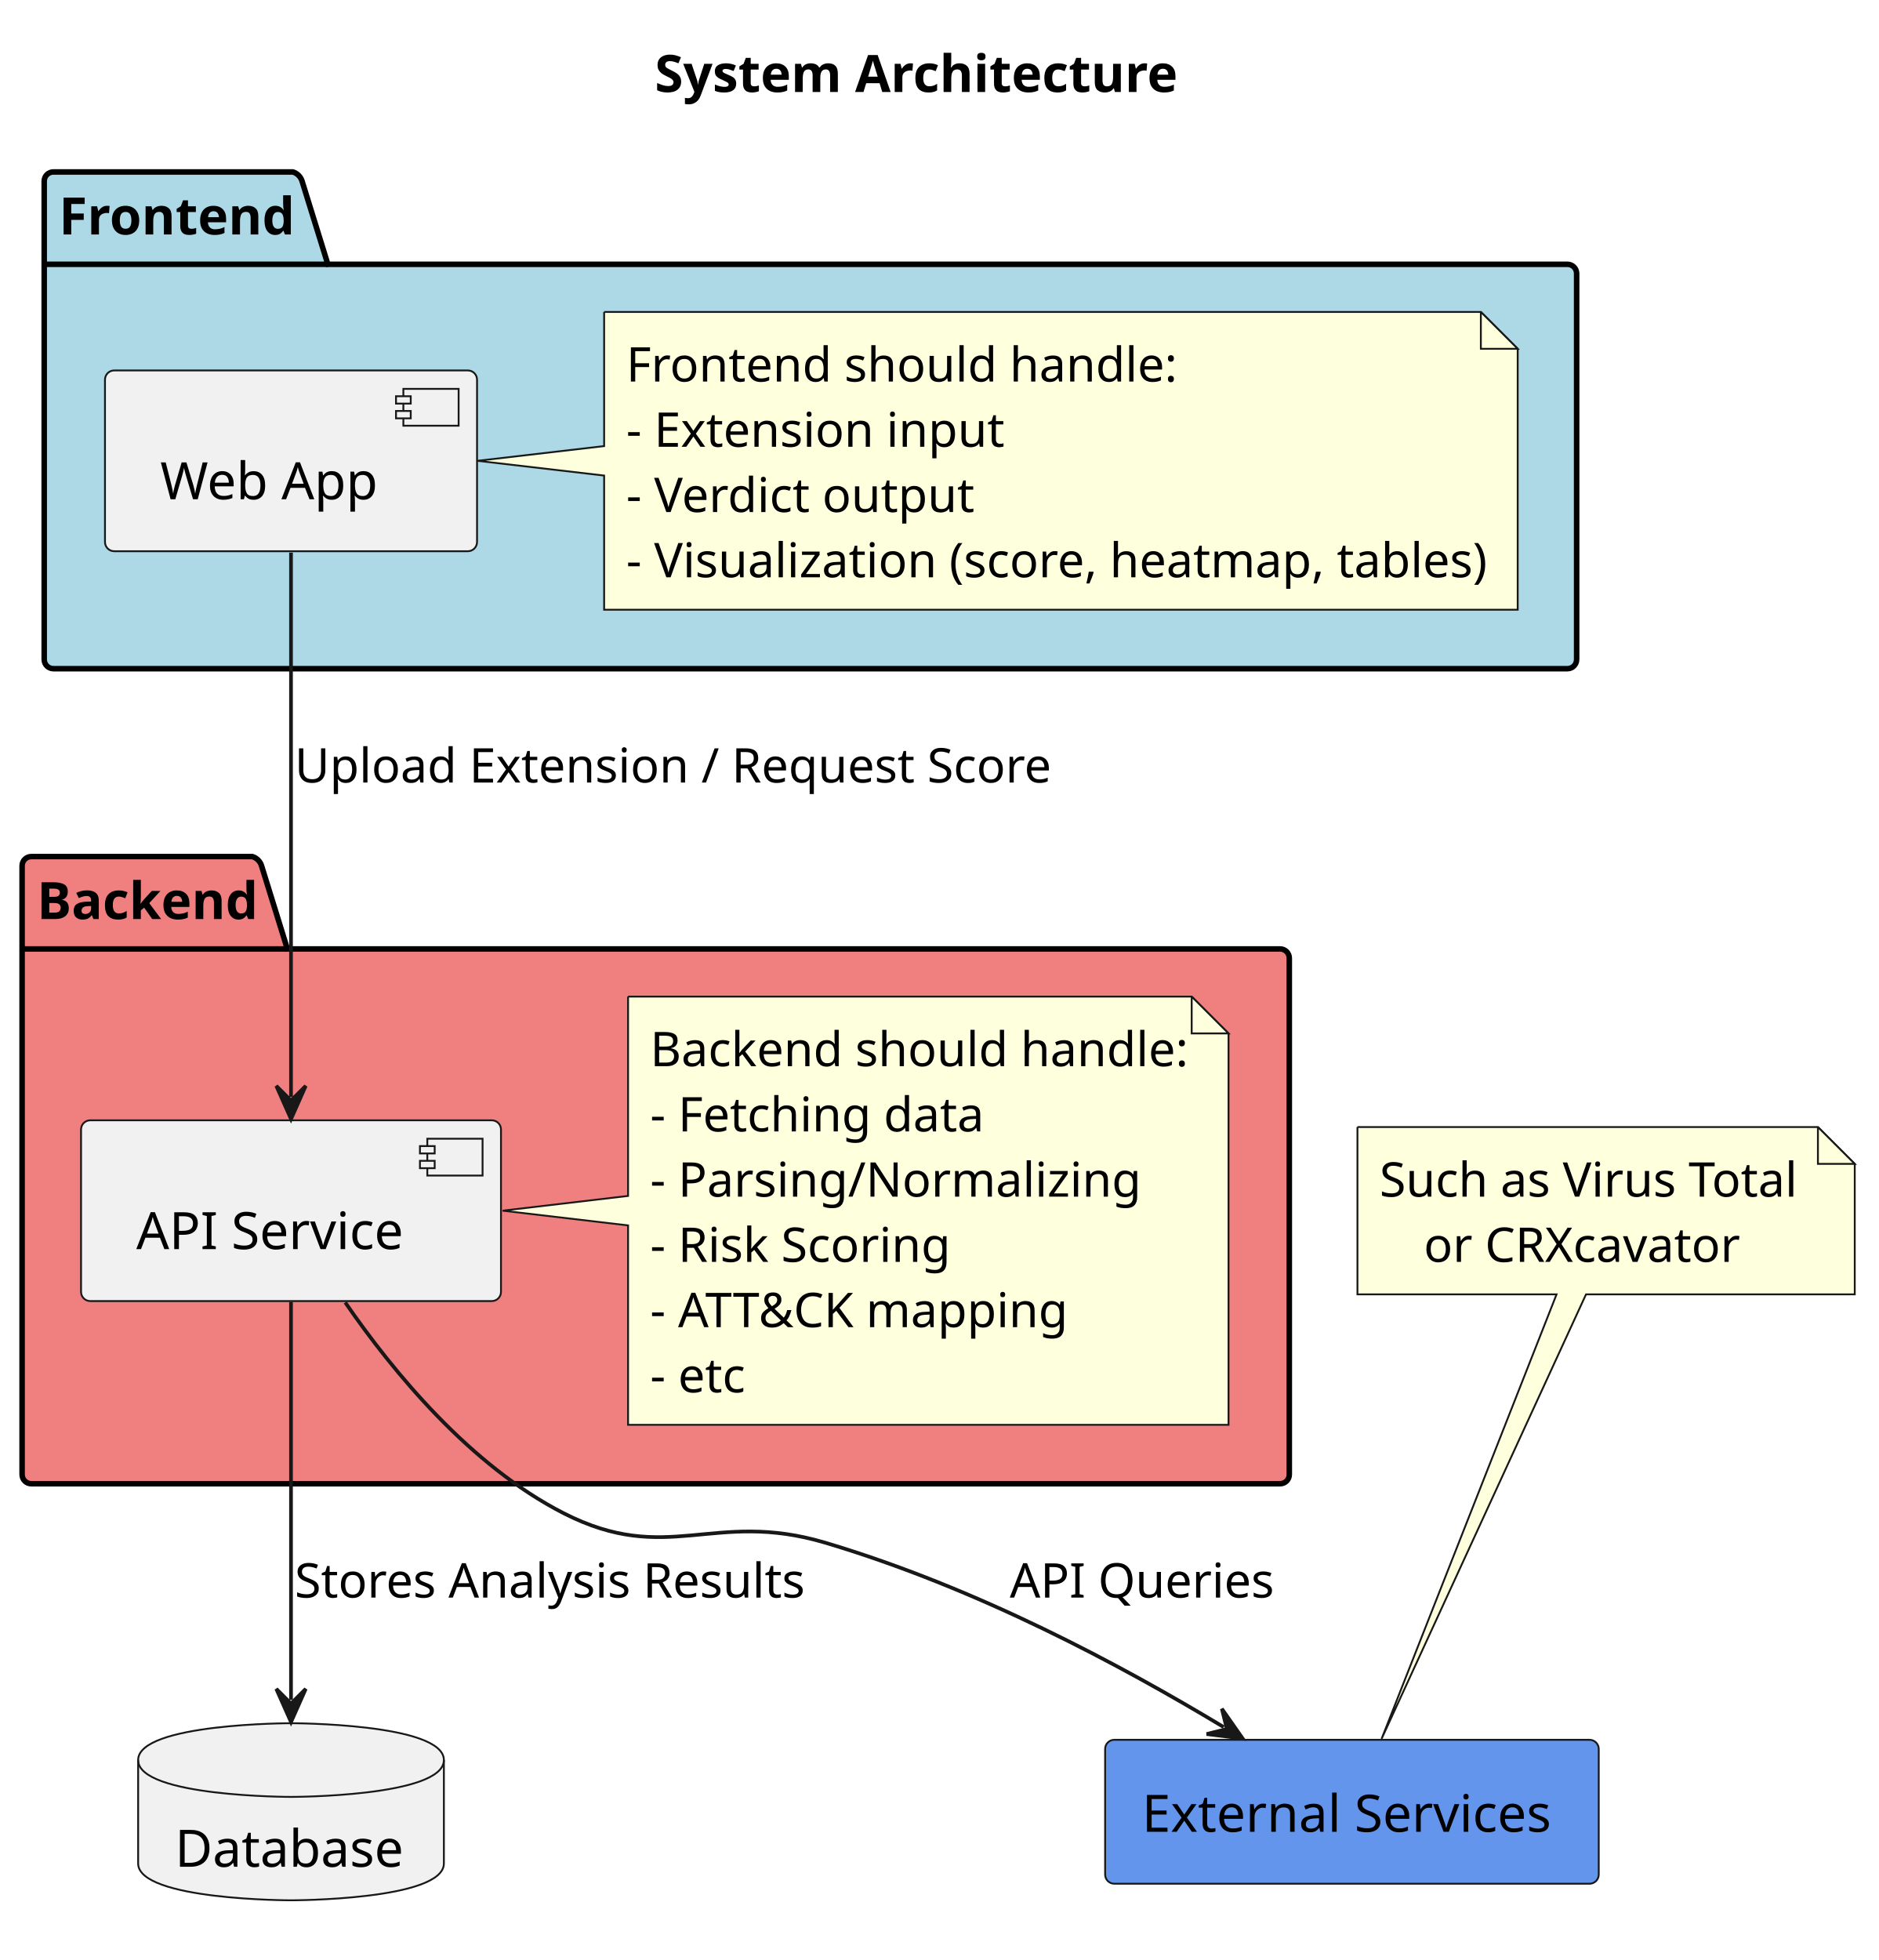
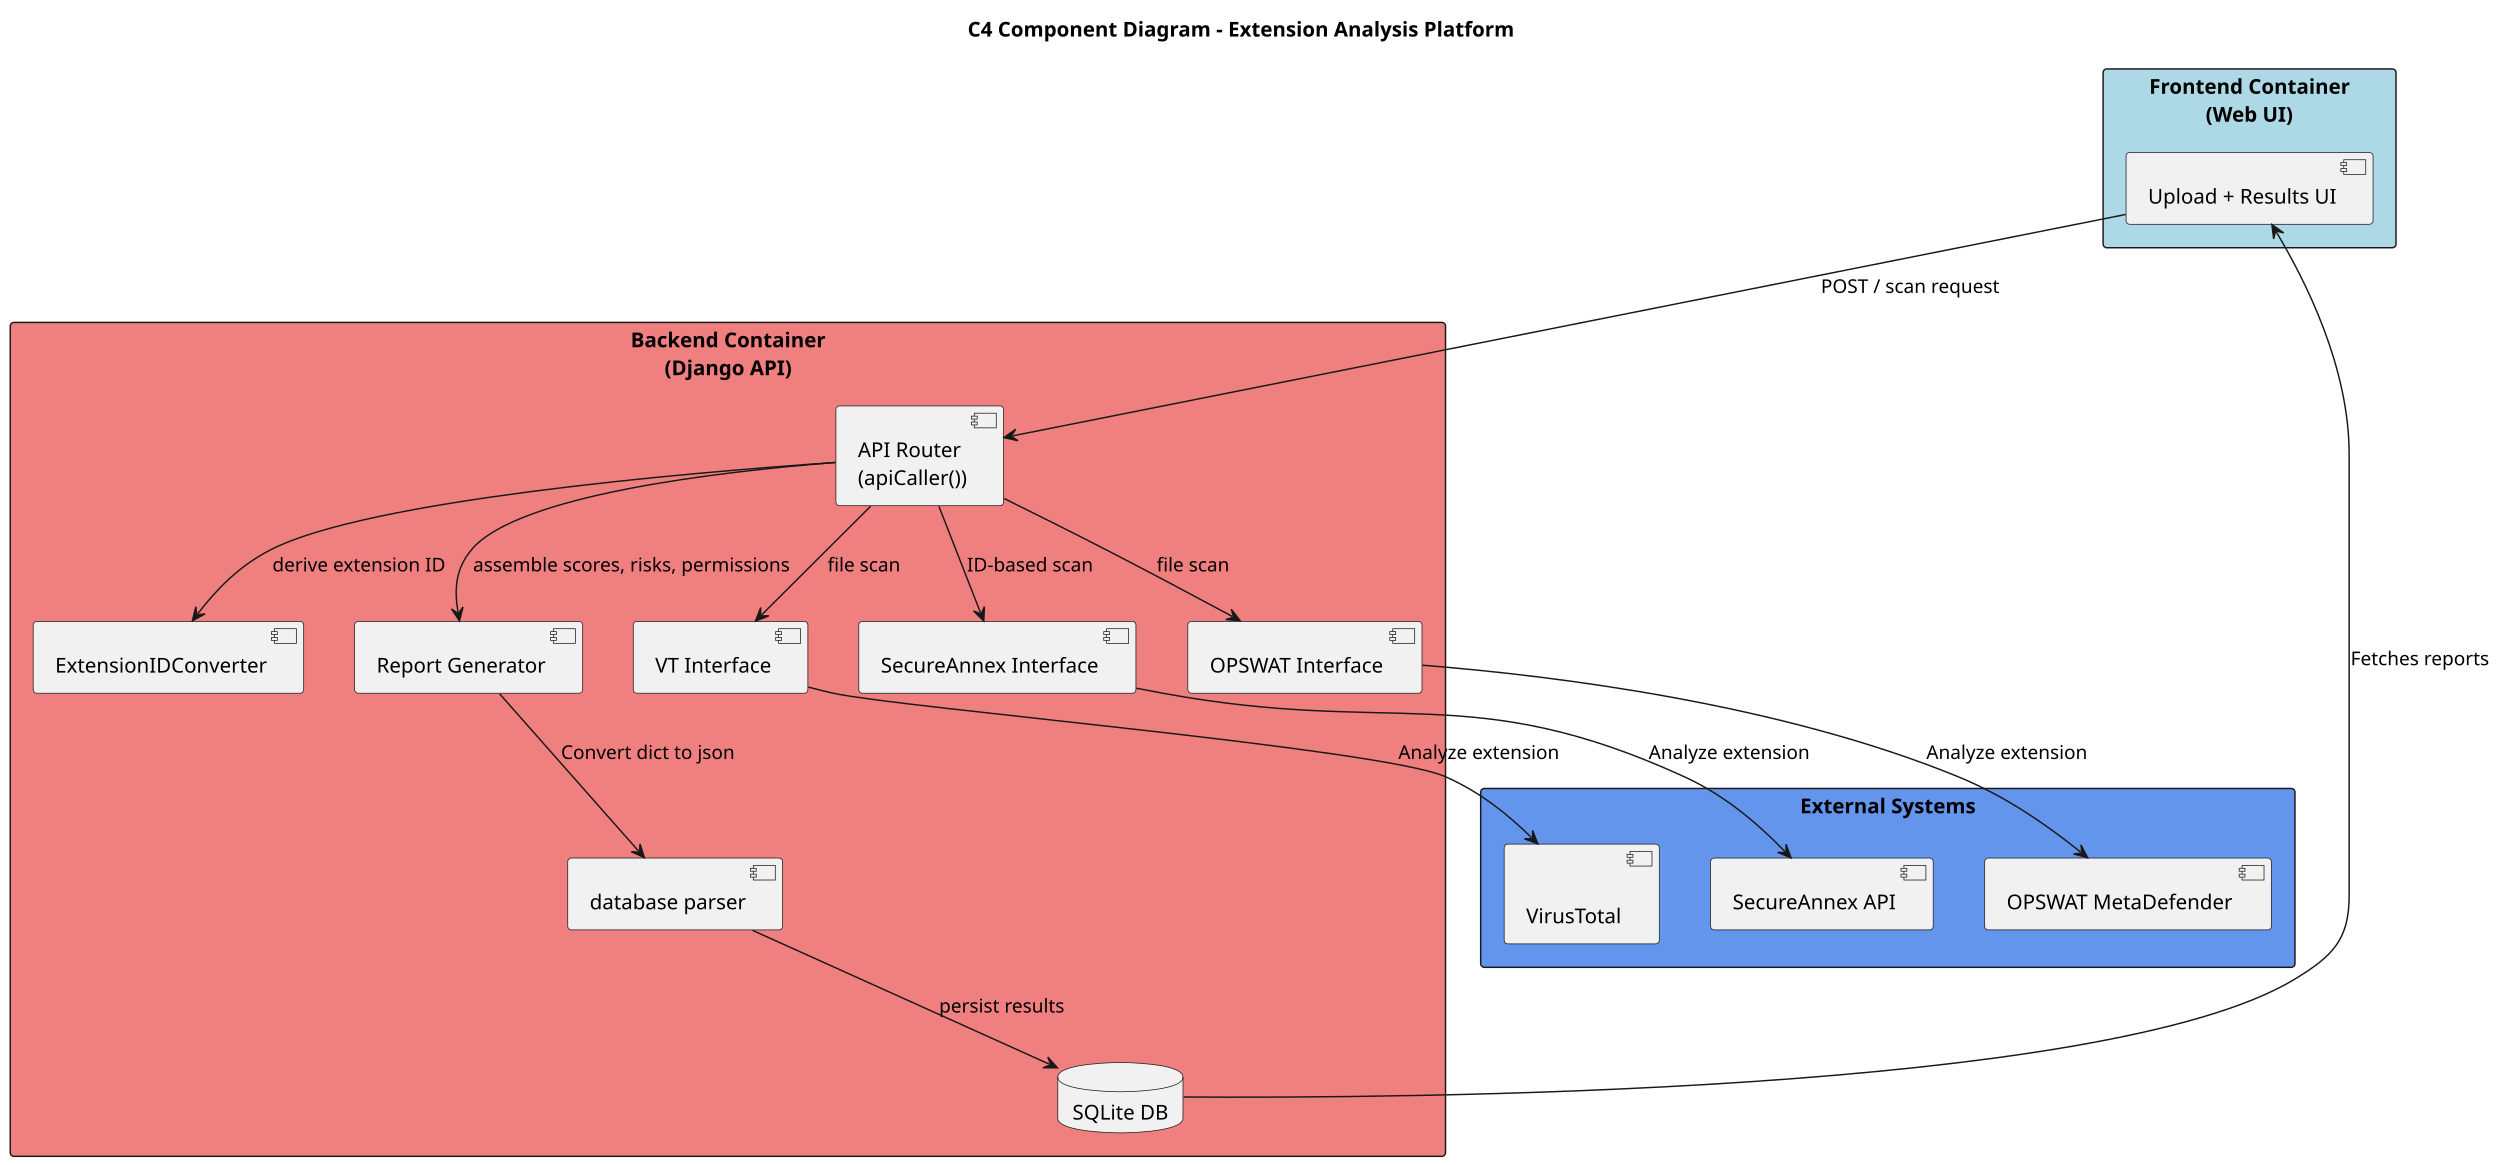
- <svg xmlns="http://www.w3.org/2000/svg" contentStyleType="text/css" height="532px" preserveAspectRatio="none" style="width:510px;height:532px;background:#FFFFFF;" version="1.1" viewBox="0 0 510 532" width="510px" zoomAndPan="magnify">
+ <svg xmlns="http://www.w3.org/2000/svg" contentStyleType="text/css" data-diagram-type="DESCRIPTION" height="795px" preserveAspectRatio="none" style="width:1707px;height:795px;background:#FFFFFF;" version="1.1" viewBox="0 0 1707 795" width="1707px" zoomAndPan="magnify">
  <defs />
  <g>
-     <text fill="#000000" font-family="sans-serif" font-size="14" font-weight="bold" lengthAdjust="spacing" textLength="141" x="177.75" y="24.966">System Architecture</text>
-     <g id="cluster_Frontend">
-       <path d="M14.5,46.67 L79.5,46.67 A3.75,3.75 0 0 1 82,49.17 L89,71.738 L425.5,71.738 A2.5,2.5 0 0 1 428,74.238 L428,179 A2.5,2.5 0 0 1 425.5,181.5 L14.5,181.5 A2.5,2.5 0 0 1 12,179 L12,49.17 A2.5,2.5 0 0 1 14.5,46.67 " fill="#ADD8E6" style="stroke:#000000;stroke-width:1.5;" />
-       <line style="stroke:#000000;stroke-width:1.5;" x1="12" x2="89" y1="71.738" y2="71.738" />
-       <text fill="#000000" font-family="sans-serif" font-size="14" font-weight="bold" lengthAdjust="spacing" textLength="64" x="16" y="63.636">Frontend</text>
+     <g class="title" data-source-line="1">
+       <text fill="#000000" font-family="sans-serif" font-size="14" font-weight="bold" lengthAdjust="spacing" textLength="372.413" x="660.711" y="24.966">C4 Component Diagram - Extension Analysis Platform</text>
    </g>
-     <g id="cluster_Backend">
-       <path d="M8.5,232.5 L68.5,232.5 A3.75,3.75 0 0 1 71,235 L78,257.568 L347.5,257.568 A2.5,2.5 0 0 1 350,260.068 L350,400.23 A2.5,2.5 0 0 1 347.5,402.73 L8.5,402.73 A2.5,2.5 0 0 1 6,400.23 L6,235 A2.5,2.5 0 0 1 8.5,232.5 " fill="#F08080" style="stroke:#000000;stroke-width:1.5;" />
-       <line style="stroke:#000000;stroke-width:1.5;" x1="6" x2="78" y1="257.568" y2="257.568" />
-       <text fill="#000000" font-family="sans-serif" font-size="14" font-weight="bold" lengthAdjust="spacing" textLength="59" x="10" y="249.466">Backend</text>
+     <g class="cluster" data-entity="frontend" data-source-line="6" data-uid="ent0002" id="cluster_frontend">
+       <rect fill="#ADD8E6" height="122.07" rx="2.5" ry="2.5" style="stroke:#181818;stroke-width:1;" width="200" x="1436" y="47.068" />
+       <text fill="#000000" font-family="sans-serif" font-size="14" font-weight="bold" lengthAdjust="spacing" textLength="137.018" x="1467.491" y="64.034">Frontend Container</text>
+       <text fill="#000000" font-family="sans-serif" font-size="14" font-weight="bold" lengthAdjust="spacing" textLength="59.906" x="1506.047" y="83.102">(Web UI)</text>
    </g>
-     <g id="elem_frontend">
-       <rect fill="#F1F1F1" height="49.068" rx="2.5" ry="2.5" style="stroke:#181818;stroke-width:0.5;" width="101" x="28.5" y="100.55" />
-       <rect fill="#F1F1F1" height="10" style="stroke:#181818;stroke-width:0.5;" width="15" x="109.5" y="105.55" />
-       <rect fill="#F1F1F1" height="2" style="stroke:#181818;stroke-width:0.5;" width="4" x="107.5" y="107.55" />
-       <rect fill="#F1F1F1" height="2" style="stroke:#181818;stroke-width:0.5;" width="4" x="107.5" y="111.55" />
-       <text fill="#000000" font-family="sans-serif" font-size="14" lengthAdjust="spacing" textLength="61" x="43.5" y="135.516">Web App</text>
+     <g class="cluster" data-entity="backend" data-source-line="10" data-uid="ent0004" id="cluster_backend">
+       <rect fill="#F08080" height="569.41" rx="2.5" ry="2.5" style="stroke:#181818;stroke-width:1;" width="980" x="7" y="220.138" />
+       <text fill="#000000" font-family="sans-serif" font-size="14" font-weight="bold" lengthAdjust="spacing" textLength="132.748" x="430.626" y="237.104">Backend Container</text>
+       <text fill="#000000" font-family="sans-serif" font-size="14" font-weight="bold" lengthAdjust="spacing" textLength="86.464" x="453.768" y="256.172">(Django API)</text>
    </g>
-     <g id="elem_GMN4">
-       <path d="M164,84.67 L164,121.08 L129.62,125.08 L164,129.08 L164,165.494 A0,0 0 0 0 164,165.494 L412,165.494 A0,0 0 0 0 412,165.494 L412,94.67 L402,84.67 L164,84.67 A0,0 0 0 0 164,84.67 " fill="#FEFFDD" style="stroke:#181818;stroke-width:0.5;" />
-       <path d="M402,84.67 L402,94.67 L412,94.67 L402,84.67 " fill="#FEFFDD" style="stroke:#181818;stroke-width:0.5;" />
-       <text fill="#000000" font-family="sans-serif" font-size="13" lengthAdjust="spacing" textLength="147" x="170" y="103.567">Frontend should handle:</text>
-       <text fill="#000000" font-family="sans-serif" font-size="13" lengthAdjust="spacing" textLength="101" x="170" y="121.273">- Extension input</text>
-       <text fill="#000000" font-family="sans-serif" font-size="13" lengthAdjust="spacing" textLength="94" x="170" y="138.979">- Verdict output</text>
-       <text fill="#000000" font-family="sans-serif" font-size="13" lengthAdjust="spacing" textLength="227" x="170" y="156.685">- Visualization (score, heatmap, tables)</text>
+     <g class="cluster" data-entity="externals" data-source-line="21" data-uid="ent0013" id="cluster_externals">
+       <rect fill="#6495ED" height="122.13" rx="2.5" ry="2.5" style="stroke:#181818;stroke-width:1;" width="556" x="1011" y="538.348" />
+       <text fill="#000000" font-family="sans-serif" font-size="14" font-weight="bold" lengthAdjust="spacing" textLength="119.769" x="1229.115" y="555.314">External Systems</text>
    </g>
-     <g id="elem_backend">
-       <rect fill="#F1F1F1" height="49.068" rx="2.5" ry="2.5" style="stroke:#181818;stroke-width:0.5;" width="114" x="22" y="304.08" />
-       <rect fill="#F1F1F1" height="10" style="stroke:#181818;stroke-width:0.5;" width="15" x="116" y="309.08" />
-       <rect fill="#F1F1F1" height="2" style="stroke:#181818;stroke-width:0.5;" width="4" x="114" y="311.08" />
-       <rect fill="#F1F1F1" height="2" style="stroke:#181818;stroke-width:0.5;" width="4" x="114" y="315.08" />
-       <text fill="#000000" font-family="sans-serif" font-size="14" lengthAdjust="spacing" textLength="74" x="37" y="339.046">API Service</text>
+     <g class="entity" data-entity="ui" data-source-line="7" data-uid="ent0003" id="entity_ui">
+       <rect fill="#F1F1F1" height="49.068" rx="2.5" ry="2.5" style="stroke:#181818;stroke-width:0.5;" width="168.631" x="1451.68" y="104.068" />
+       <rect fill="#F1F1F1" height="10" style="stroke:#181818;stroke-width:0.5;" width="15" x="1600.312" y="109.068" />
+       <rect fill="#F1F1F1" height="2" style="stroke:#181818;stroke-width:0.5;" width="4" x="1598.312" y="111.068" />
+       <rect fill="#F1F1F1" height="2" style="stroke:#181818;stroke-width:0.5;" width="4" x="1598.312" y="115.068" />
+       <text fill="#000000" font-family="sans-serif" font-size="14" lengthAdjust="spacing" textLength="128.631" x="1466.68" y="139.034">Upload + Results UI</text>
    </g>
-     <g id="elem_GMN9">
-       <path d="M170.5,270.5 L170.5,324.61 L136.44,328.61 L170.5,332.61 L170.5,386.736 A0,0 0 0 0 170.5,386.736 L333.5,386.736 A0,0 0 0 0 333.5,386.736 L333.5,280.5 L323.5,270.5 L170.5,270.5 A0,0 0 0 0 170.5,270.5 " fill="#FEFFDD" style="stroke:#181818;stroke-width:0.5;" />
-       <path d="M323.5,270.5 L323.5,280.5 L333.5,280.5 L323.5,270.5 " fill="#FEFFDD" style="stroke:#181818;stroke-width:0.5;" />
-       <text fill="#000000" font-family="sans-serif" font-size="13" lengthAdjust="spacing" textLength="142" x="176.5" y="289.397">Backend should handle:</text>
-       <text fill="#000000" font-family="sans-serif" font-size="13" lengthAdjust="spacing" textLength="89" x="176.5" y="307.103">- Fetching data</text>
-       <text fill="#000000" font-family="sans-serif" font-size="13" lengthAdjust="spacing" textLength="130" x="176.5" y="324.809">- Parsing/Normalizing</text>
-       <text fill="#000000" font-family="sans-serif" font-size="13" lengthAdjust="spacing" textLength="79" x="176.5" y="342.515">- Risk Scoring</text>
-       <text fill="#000000" font-family="sans-serif" font-size="13" lengthAdjust="spacing" textLength="112" x="176.5" y="360.221">- ATT&amp;CK mapping</text>
-       <text fill="#000000" font-family="sans-serif" font-size="13" lengthAdjust="spacing" textLength="25" x="176.5" y="377.927">- etc</text>
+     <g class="entity" data-entity="api" data-source-line="11" data-uid="ent0005" id="entity_api">
+       <rect fill="#F1F1F1" height="68.136" rx="2.5" ry="2.5" style="stroke:#181818;stroke-width:0.5;" width="114.48" x="570.76" y="277.138" />
+       <rect fill="#F1F1F1" height="10" style="stroke:#181818;stroke-width:0.5;" width="15" x="665.24" y="282.138" />
+       <rect fill="#F1F1F1" height="2" style="stroke:#181818;stroke-width:0.5;" width="4" x="663.24" y="284.138" />
+       <rect fill="#F1F1F1" height="2" style="stroke:#181818;stroke-width:0.5;" width="4" x="663.24" y="288.138" />
+       <text fill="#000000" font-family="sans-serif" font-size="14" lengthAdjust="spacing" textLength="70.364" x="585.76" y="312.104">API Router</text>
+       <text fill="#000000" font-family="sans-serif" font-size="14" lengthAdjust="spacing" textLength="74.48" x="585.76" y="331.172">(apiCaller())</text>
    </g>
-     <g id="elem_db">
-       <path d="M37.5,477.73 C37.5,467.73 79,467.73 79,467.73 C79,467.73 120.5,467.73 120.5,477.73 L120.5,505.798 C120.5,515.798 79,515.798 79,515.798 C79,515.798 37.5,515.798 37.5,505.798 L37.5,477.73 " fill="#F1F1F1" style="stroke:#181818;stroke-width:0.5;" />
-       <path d="M37.5,477.73 C37.5,487.73 79,487.73 79,487.73 C79,487.73 120.5,487.73 120.5,477.73 " fill="none" style="stroke:#181818;stroke-width:0.5;" />
-       <text fill="#000000" font-family="sans-serif" font-size="14" lengthAdjust="spacing" textLength="63" x="47.5" y="506.696">Database</text>
+     <g class="entity" data-entity="converter" data-source-line="12" data-uid="ent0006" id="entity_converter">
+       <rect fill="#F1F1F1" height="49.068" rx="2.5" ry="2.5" style="stroke:#181818;stroke-width:0.5;" width="184.689" x="22.66" y="424.278" />
+       <rect fill="#F1F1F1" height="10" style="stroke:#181818;stroke-width:0.5;" width="15" x="187.349" y="429.278" />
+       <rect fill="#F1F1F1" height="2" style="stroke:#181818;stroke-width:0.5;" width="4" x="185.349" y="431.278" />
+       <rect fill="#F1F1F1" height="2" style="stroke:#181818;stroke-width:0.5;" width="4" x="185.349" y="435.278" />
+       <text fill="#000000" font-family="sans-serif" font-size="14" lengthAdjust="spacing" textLength="144.689" x="37.66" y="459.244">ExtensionIDConverter</text>
    </g>
-     <g id="elem_external">
-       <rect fill="#6495ED" height="39.068" rx="2.5" ry="2.5" style="stroke:#181818;stroke-width:0.5;" width="134" x="300" y="472.23" />
-       <text fill="#000000" font-family="sans-serif" font-size="14" lengthAdjust="spacing" textLength="114" x="310" y="497.196">External Services</text>
+     <g class="entity" data-entity="report" data-source-line="13" data-uid="ent0007" id="entity_report">
+       <rect fill="#F1F1F1" height="49.068" rx="2.5" ry="2.5" style="stroke:#181818;stroke-width:0.5;" width="155.738" x="242.13" y="424.278" />
+       <rect fill="#F1F1F1" height="10" style="stroke:#181818;stroke-width:0.5;" width="15" x="377.868" y="429.278" />
+       <rect fill="#F1F1F1" height="2" style="stroke:#181818;stroke-width:0.5;" width="4" x="375.868" y="431.278" />
+       <rect fill="#F1F1F1" height="2" style="stroke:#181818;stroke-width:0.5;" width="4" x="375.868" y="435.278" />
+       <text fill="#000000" font-family="sans-serif" font-size="14" lengthAdjust="spacing" textLength="115.738" x="257.13" y="459.244">Report Generator</text>
    </g>
-     <g id="elem_GMN14">
-       <path d="M368.5,305.91 L368.5,351.322 A0,0 0 0 0 368.5,351.322 L422.55,351.322 L375.05,471.97 L430.55,351.322 L503.5,351.322 A0,0 0 0 0 503.5,351.322 L503.5,315.91 L493.5,305.91 L368.5,305.91 A0,0 0 0 0 368.5,305.91 " fill="#FEFFDD" style="stroke:#181818;stroke-width:0.5;" />
-       <path d="M493.5,305.91 L493.5,315.91 L503.5,315.91 L493.5,305.91 " fill="#FEFFDD" style="stroke:#181818;stroke-width:0.5;" />
-       <text fill="#000000" font-family="sans-serif" font-size="13" lengthAdjust="spacing" textLength="111" x="374.5" y="324.807">Such as Virus Total</text>
-       <text fill="#000000" font-family="sans-serif" font-size="13" lengthAdjust="spacing" textLength="85" x="386.5" y="342.513">or CRXcavator</text>
+     <g class="entity" data-entity="vt" data-source-line="14" data-uid="ent0008" id="entity_vt">
+       <rect fill="#F1F1F1" height="49.068" rx="2.5" ry="2.5" style="stroke:#181818;stroke-width:0.5;" width="119.24" x="432.38" y="424.278" />
+       <rect fill="#F1F1F1" height="10" style="stroke:#181818;stroke-width:0.5;" width="15" x="531.62" y="429.278" />
+       <rect fill="#F1F1F1" height="2" style="stroke:#181818;stroke-width:0.5;" width="4" x="529.62" y="431.278" />
+       <rect fill="#F1F1F1" height="2" style="stroke:#181818;stroke-width:0.5;" width="4" x="529.62" y="435.278" />
+       <text fill="#000000" font-family="sans-serif" font-size="14" lengthAdjust="spacing" textLength="79.24" x="447.38" y="459.244">VT Interface</text>
    </g>
-     <g id="link_frontend_backend">
-       <path d="M79,149.99 C79,188.78 79,258.97 79,297.74 " fill="none" id="frontend-to-backend" style="stroke:#181818;stroke-width:1.0;" />
-       <polygon fill="#181818" points="79,303.74,83,294.74,79,298.74,75,294.74,79,303.74" style="stroke:#181818;stroke-width:1.0;" />
-       <text fill="#000000" font-family="sans-serif" font-size="13" lengthAdjust="spacing" textLength="202" x="80" y="212.397">Upload Extension / Request Score</text>
+     <g class="entity" data-entity="sa" data-source-line="15" data-uid="ent0009" id="entity_sa">
+       <rect fill="#F1F1F1" height="49.068" rx="2.5" ry="2.5" style="stroke:#181818;stroke-width:0.5;" width="189.239" x="586.38" y="424.278" />
+       <rect fill="#F1F1F1" height="10" style="stroke:#181818;stroke-width:0.5;" width="15" x="755.619" y="429.278" />
+       <rect fill="#F1F1F1" height="2" style="stroke:#181818;stroke-width:0.5;" width="4" x="753.619" y="431.278" />
+       <rect fill="#F1F1F1" height="2" style="stroke:#181818;stroke-width:0.5;" width="4" x="753.619" y="435.278" />
+       <text fill="#000000" font-family="sans-serif" font-size="14" lengthAdjust="spacing" textLength="149.239" x="601.38" y="459.244">SecureAnnex Interface</text>
    </g>
-     <g id="link_backend_db">
-       <path d="M79,353.39 C79,384.04 79,430.98 79,461.41 " fill="none" id="backend-to-db" style="stroke:#181818;stroke-width:1.0;" />
-       <polygon fill="#181818" points="79,467.41,83,458.41,79,462.41,75,458.41,79,467.41" style="stroke:#181818;stroke-width:1.0;" />
-       <text fill="#000000" font-family="sans-serif" font-size="13" lengthAdjust="spacing" textLength="135" x="80" y="433.627">Stores Analysis Results</text>
+     <g class="entity" data-entity="opswat" data-source-line="16" data-uid="ent0010" id="entity_opswat">
+       <rect fill="#F1F1F1" height="49.068" rx="2.5" ry="2.5" style="stroke:#181818;stroke-width:0.5;" width="159.895" x="811.05" y="424.278" />
+       <rect fill="#F1F1F1" height="10" style="stroke:#181818;stroke-width:0.5;" width="15" x="950.946" y="429.278" />
+       <rect fill="#F1F1F1" height="2" style="stroke:#181818;stroke-width:0.5;" width="4" x="948.946" y="431.278" />
+       <rect fill="#F1F1F1" height="2" style="stroke:#181818;stroke-width:0.5;" width="4" x="948.946" y="435.278" />
+       <text fill="#000000" font-family="sans-serif" font-size="14" lengthAdjust="spacing" textLength="119.895" x="826.05" y="459.244">OPSWAT Interface</text>
    </g>
-     <g id="link_backend_external">
-       <path d="M93.72,353.52 C106.78,372.46 127.7,397.82 153,410.73 C181.29,425.16 193.57,409.67 224,418.73 C265.43,431.07 304.149,451.906 332.199,468.786 " fill="none" id="backend-to-external" style="stroke:#181818;stroke-width:1.0;" />
-       <polygon fill="#181818" points="337.34,471.88,331.691,463.812,333.056,469.302,327.566,470.667,337.34,471.88" style="stroke:#181818;stroke-width:1.0;" />
-       <text fill="#000000" font-family="sans-serif" font-size="13" lengthAdjust="spacing" textLength="69" x="274.12" y="433.627">API Queries</text>
+     <g class="entity" data-entity="db_mod" data-source-line="17" data-uid="ent0011" id="entity_db_mod">
+       <rect fill="#F1F1F1" height="49.068" rx="2.5" ry="2.5" style="stroke:#181818;stroke-width:0.5;" width="146.708" x="387.65" y="585.878" />
+       <rect fill="#F1F1F1" height="10" style="stroke:#181818;stroke-width:0.5;" width="15" x="514.358" y="590.878" />
+       <rect fill="#F1F1F1" height="2" style="stroke:#181818;stroke-width:0.5;" width="4" x="512.358" y="592.878" />
+       <rect fill="#F1F1F1" height="2" style="stroke:#181818;stroke-width:0.5;" width="4" x="512.358" y="596.878" />
+       <text fill="#000000" font-family="sans-serif" font-size="14" lengthAdjust="spacing" textLength="106.708" x="402.65" y="620.844">database parser</text>
+     </g>
+     <g class="entity" data-entity="db" data-source-line="18" data-uid="ent0012" id="entity_db">
+       <path d="M722.26,735.478 C722.26,725.478 764.999,725.478 764.999,725.478 C764.999,725.478 807.738,725.478 807.738,735.478 L807.738,763.546 C807.738,773.546 764.999,773.546 764.999,773.546 C764.999,773.546 722.26,773.546 722.26,763.546 L722.26,735.478" fill="#F1F1F1" style="stroke:#181818;stroke-width:0.5;" />
+       <path d="M722.26,735.478 C722.26,745.478 764.999,745.478 764.999,745.478 C764.999,745.478 807.738,745.478 807.738,735.478" fill="none" style="stroke:#181818;stroke-width:0.5;" />
+       <text fill="#000000" font-family="sans-serif" font-size="14" lengthAdjust="spacing" textLength="65.478" x="732.26" y="764.444">SQLite DB</text>
+     </g>
+     <g class="entity" data-entity="vt_ext" data-source-line="22" data-uid="ent0014" id="entity_vt_ext">
+       <rect fill="#F1F1F1" height="68.136" rx="2.5" ry="2.5" style="stroke:#181818;stroke-width:0.5;" width="105.926" x="1027.04" y="576.348" />
+       <rect fill="#F1F1F1" height="10" style="stroke:#181818;stroke-width:0.5;" width="15" x="1112.966" y="581.348" />
+       <rect fill="#F1F1F1" height="2" style="stroke:#181818;stroke-width:0.5;" width="4" x="1110.966" y="583.348" />
+       <rect fill="#F1F1F1" height="2" style="stroke:#181818;stroke-width:0.5;" width="4" x="1110.966" y="587.348" />
+       <text fill="#000000" font-family="sans-serif" font-size="14" lengthAdjust="spacing" textLength="3.64" x="1042.04" y="611.314"> </text>
+       <text fill="#000000" font-family="sans-serif" font-size="14" lengthAdjust="spacing" textLength="65.926" x="1042.04" y="630.382">VirusTotal</text>
+     </g>
+     <g class="entity" data-entity="sa_ext" data-source-line="23" data-uid="ent0015" id="entity_sa_ext">
+       <rect fill="#F1F1F1" height="49.068" rx="2.5" ry="2.5" style="stroke:#181818;stroke-width:0.5;" width="151.986" x="1168.01" y="585.878" />
+       <rect fill="#F1F1F1" height="10" style="stroke:#181818;stroke-width:0.5;" width="15" x="1299.996" y="590.878" />
+       <rect fill="#F1F1F1" height="2" style="stroke:#181818;stroke-width:0.5;" width="4" x="1297.996" y="592.878" />
+       <rect fill="#F1F1F1" height="2" style="stroke:#181818;stroke-width:0.5;" width="4" x="1297.996" y="596.878" />
+       <text fill="#000000" font-family="sans-serif" font-size="14" lengthAdjust="spacing" textLength="111.986" x="1183.01" y="620.844">SecureAnnex API</text>
+     </g>
+     <g class="entity" data-entity="ops_ext" data-source-line="24" data-uid="ent0016" id="entity_ops_ext">
+       <rect fill="#F1F1F1" height="49.068" rx="2.5" ry="2.5" style="stroke:#181818;stroke-width:0.5;" width="195.749" x="1355.13" y="585.878" />
+       <rect fill="#F1F1F1" height="10" style="stroke:#181818;stroke-width:0.5;" width="15" x="1530.879" y="590.878" />
+       <rect fill="#F1F1F1" height="2" style="stroke:#181818;stroke-width:0.5;" width="4" x="1528.879" y="592.878" />
+       <rect fill="#F1F1F1" height="2" style="stroke:#181818;stroke-width:0.5;" width="4" x="1528.879" y="596.878" />
+       <text fill="#000000" font-family="sans-serif" font-size="14" lengthAdjust="spacing" textLength="155.749" x="1370.13" y="620.844">OPSWAT MetaDefender</text>
+     </g>
+     <g class="link" data-entity-1="ui" data-entity-2="api" data-source-line="28" data-uid="lnk17" id="link_ui_api">
+       <path d="M1451.39,146.438 C1268.58,182.798 846.575,266.738 691.395,297.598" fill="none" id="ui-to-api" style="stroke:#181818;stroke-width:1;" />
+       <polygon fill="#181818" points="685.51,298.768,695.117,300.936,690.414,297.793,693.557,293.089,685.51,298.768" style="stroke:#181818;stroke-width:1;" />
+       <text fill="#000000" font-family="sans-serif" font-size="13" lengthAdjust="spacing" textLength="122.135" x="1243.3" y="200.035">POST / scan request</text>
+     </g>
+     <g class="link" data-entity-1="api" data-entity-2="converter" data-source-line="30" data-uid="lnk18" id="link_api_converter">
+       <path d="M570.42,315.758 C466.27,322.938 251.24,341.438 185,375.278 C163.03,386.498 147.672,402.607 135.032,419.087" fill="none" id="api-to-converter" style="stroke:#181818;stroke-width:1;" />
+       <polygon fill="#181818" points="131.38,423.848,140.031,419.141,134.423,419.88,133.683,414.272,131.38,423.848" style="stroke:#181818;stroke-width:1;" />
+       <text fill="#000000" font-family="sans-serif" font-size="13" lengthAdjust="spacing" textLength="118.391" x="186" y="390.175">derive extension ID</text>
+     </g>
+     <g class="link" data-entity-1="api" data-entity-2="vt" data-source-line="31" data-uid="lnk19" id="link_api_vt">
+       <path d="M594.38,345.728 C570,370.038 541.86,398.102 520.1,419.792" fill="none" id="api-to-vt" style="stroke:#181818;stroke-width:1;" />
+       <polygon fill="#181818" points="515.85,424.028,525.048,420.507,519.391,420.498,519.4,414.841,515.85,424.028" style="stroke:#181818;stroke-width:1;" />
+       <text fill="#000000" font-family="sans-serif" font-size="13" lengthAdjust="spacing" textLength="49.686" x="565.08" y="390.175">file scan</text>
+     </g>
+     <g class="link" data-entity-1="api" data-entity-2="sa" data-source-line="32" data-uid="lnk20" id="link_api_sa">
+       <path d="M641.1,345.728 C650.6,370.038 661.045,396.75 669.525,418.44" fill="none" id="api-to-sa" style="stroke:#181818;stroke-width:1;" />
+       <polygon fill="#181818" points="671.71,424.028,672.158,414.189,669.889,419.371,664.707,417.102,671.71,424.028" style="stroke:#181818;stroke-width:1;" />
+       <text fill="#000000" font-family="sans-serif" font-size="13" lengthAdjust="spacing" textLength="86.099" x="660.25" y="390.175">ID-based scan</text>
+     </g>
+     <g class="link" data-entity-1="api" data-entity-2="opswat" data-source-line="33" data-uid="lnk21" id="link_api_opswat">
+       <path d="M685.71,340.428 C707.49,351.198 732.46,363.668 755,375.278 C785.81,391.138 814.968,406.673 841.478,420.952" fill="none" id="api-to-opswat" style="stroke:#181818;stroke-width:1;" />
+       <polygon fill="#181818" points="846.76,423.798,840.733,416.008,842.358,421.427,836.939,423.051,846.76,423.798" style="stroke:#181818;stroke-width:1;" />
+       <text fill="#000000" font-family="sans-serif" font-size="13" lengthAdjust="spacing" textLength="49.686" x="789.75" y="390.175">file scan</text>
+     </g>
+     <g class="link" data-entity-1="api" data-entity-2="report" data-source-line="34" data-uid="lnk22" id="link_api_report">
+       <path d="M570.4,315.768 C490.75,322.018 353.23,338.018 322,375.278 C310.91,388.508 310.137,402.429 312.727,418.019" fill="none" id="api-to-report" style="stroke:#181818;stroke-width:1;" />
+       <polygon fill="#181818" points="313.71,423.938,316.181,414.404,312.891,419.005,308.289,415.715,313.71,423.938" style="stroke:#181818;stroke-width:1;" />
+       <text fill="#000000" font-family="sans-serif" font-size="13" lengthAdjust="spacing" textLength="216.541" x="323" y="390.175">assemble scores, risks, permissions</text>
+     </g>
+     <g class="link" data-entity-1="vt" data-entity-2="vt_ext" data-source-line="36" data-uid="lnk23" id="link_vt_vt_ext">
+       <path d="M551.86,469.128 C557.62,470.678 563.4,472.118 569,473.348 C614.78,483.398 944.2,511.228 987,530.348 C1010.8,540.978 1028.917,555.436 1045.767,571.966" fill="none" id="vt-to-vt_ext" style="stroke:#181818;stroke-width:1;" />
+       <polygon fill="#181818" points="1050.05,576.168,1046.427,567.01,1046.481,572.666,1040.824,572.721,1050.05,576.168" style="stroke:#181818;stroke-width:1;" />
+       <text fill="#000000" font-family="sans-serif" font-size="13" lengthAdjust="spacing" textLength="110.188" x="954.74" y="518.245">Analyze extension</text>
+     </g>
+     <g class="link" data-entity-1="sa" data-entity-2="sa_ext" data-source-line="37" data-uid="lnk24" id="link_sa_sa_ext">
+       <path d="M775.88,469.908 C782.01,471.098 788.09,472.258 794,473.348 C951.59,502.358 1004.29,463.688 1150,530.348 C1178.51,543.388 1201.095,563.208 1218.715,581.398" fill="none" id="sa-to-sa_ext" style="stroke:#181818;stroke-width:1;" />
+       <polygon fill="#181818" points="1222.89,585.708,1219.501,576.46,1219.411,582.117,1213.755,582.027,1222.89,585.708" style="stroke:#181818;stroke-width:1;" />
+       <text fill="#000000" font-family="sans-serif" font-size="13" lengthAdjust="spacing" textLength="110.188" x="1125.73" y="518.245">Analyze extension</text>
+     </g>
+     <g class="link" data-entity-1="opswat" data-entity-2="ops_ext" data-source-line="38" data-uid="lnk25" id="link_opswat_ops_ext">
+       <path d="M971.14,454.198 C1062.65,461.468 1215.39,480.578 1337,530.348 C1369.93,543.818 1398.354,563.888 1420.714,581.868" fill="none" id="opswat-to-ops_ext" style="stroke:#181818;stroke-width:1;" />
+       <polygon fill="#181818" points="1425.39,585.628,1420.883,576.871,1421.494,582.495,1415.87,583.105,1425.39,585.628" style="stroke:#181818;stroke-width:1;" />
+       <text fill="#000000" font-family="sans-serif" font-size="13" lengthAdjust="spacing" textLength="110.188" x="1315.3" y="518.245">Analyze extension</text>
+     </g>
+     <g class="link" data-entity-1="report" data-entity-2="db_mod" data-source-line="40" data-uid="lnk26" id="link_report_db_mod">
+       <path d="M341.11,473.708 C367.77,503.878 409.387,550.991 436.007,581.121" fill="none" id="report-to-db_mod" style="stroke:#181818;stroke-width:1;" />
+       <polygon fill="#181818" points="439.98,585.618,437.019,576.225,436.67,581.871,431.023,581.522,439.98,585.618" style="stroke:#181818;stroke-width:1;" />
+       <text fill="#000000" font-family="sans-serif" font-size="13" lengthAdjust="spacing" textLength="118.573" x="383.06" y="518.245">Convert dict to json</text>
+     </g>
+     <g class="link" data-entity-1="db_mod" data-entity-2="db" data-source-line="41" data-uid="lnk27" id="link_db_mod_db">
+       <path d="M513.95,635.298 C572.98,661.918 661.84,701.992 716.51,726.642" fill="none" id="db_mod-to-db" style="stroke:#181818;stroke-width:1;" />
+       <polygon fill="#181818" points="721.98,729.108,715.42,721.762,717.422,727.053,712.131,729.055,721.98,729.108" style="stroke:#181818;stroke-width:1;" />
+       <text fill="#000000" font-family="sans-serif" font-size="13" lengthAdjust="spacing" textLength="85.813" x="641.23" y="691.375">persist results</text>
+     </g>
+     <g class="link" data-entity-1="ui" data-entity-2="db" data-source-line="43" data-uid="lnk28" id="link_ui_db">
+       <path d="M1554.337,158.509 C1574.387,192.069 1604,250.738 1604,310.208 C1604,310.208 1604,310.208 1604,611.408 C1604,641.638 1592.81,652.748 1567,668.478 C1437.97,747.148 955.72,750.038 808.17,749.028" fill="none" id="ui-backto-db" style="stroke:#181818;stroke-width:1;" />
+       <polygon fill="#181818" points="1551.26,153.358,1552.442,163.136,1553.824,157.65,1559.31,159.033,1551.26,153.358" style="stroke:#181818;stroke-width:1;" />
+       <text fill="#000000" font-family="sans-serif" font-size="13" lengthAdjust="spacing" textLength="94.835" x="1605" y="454.205">Fetches reports</text>
    </g>
  </g>
</svg>
